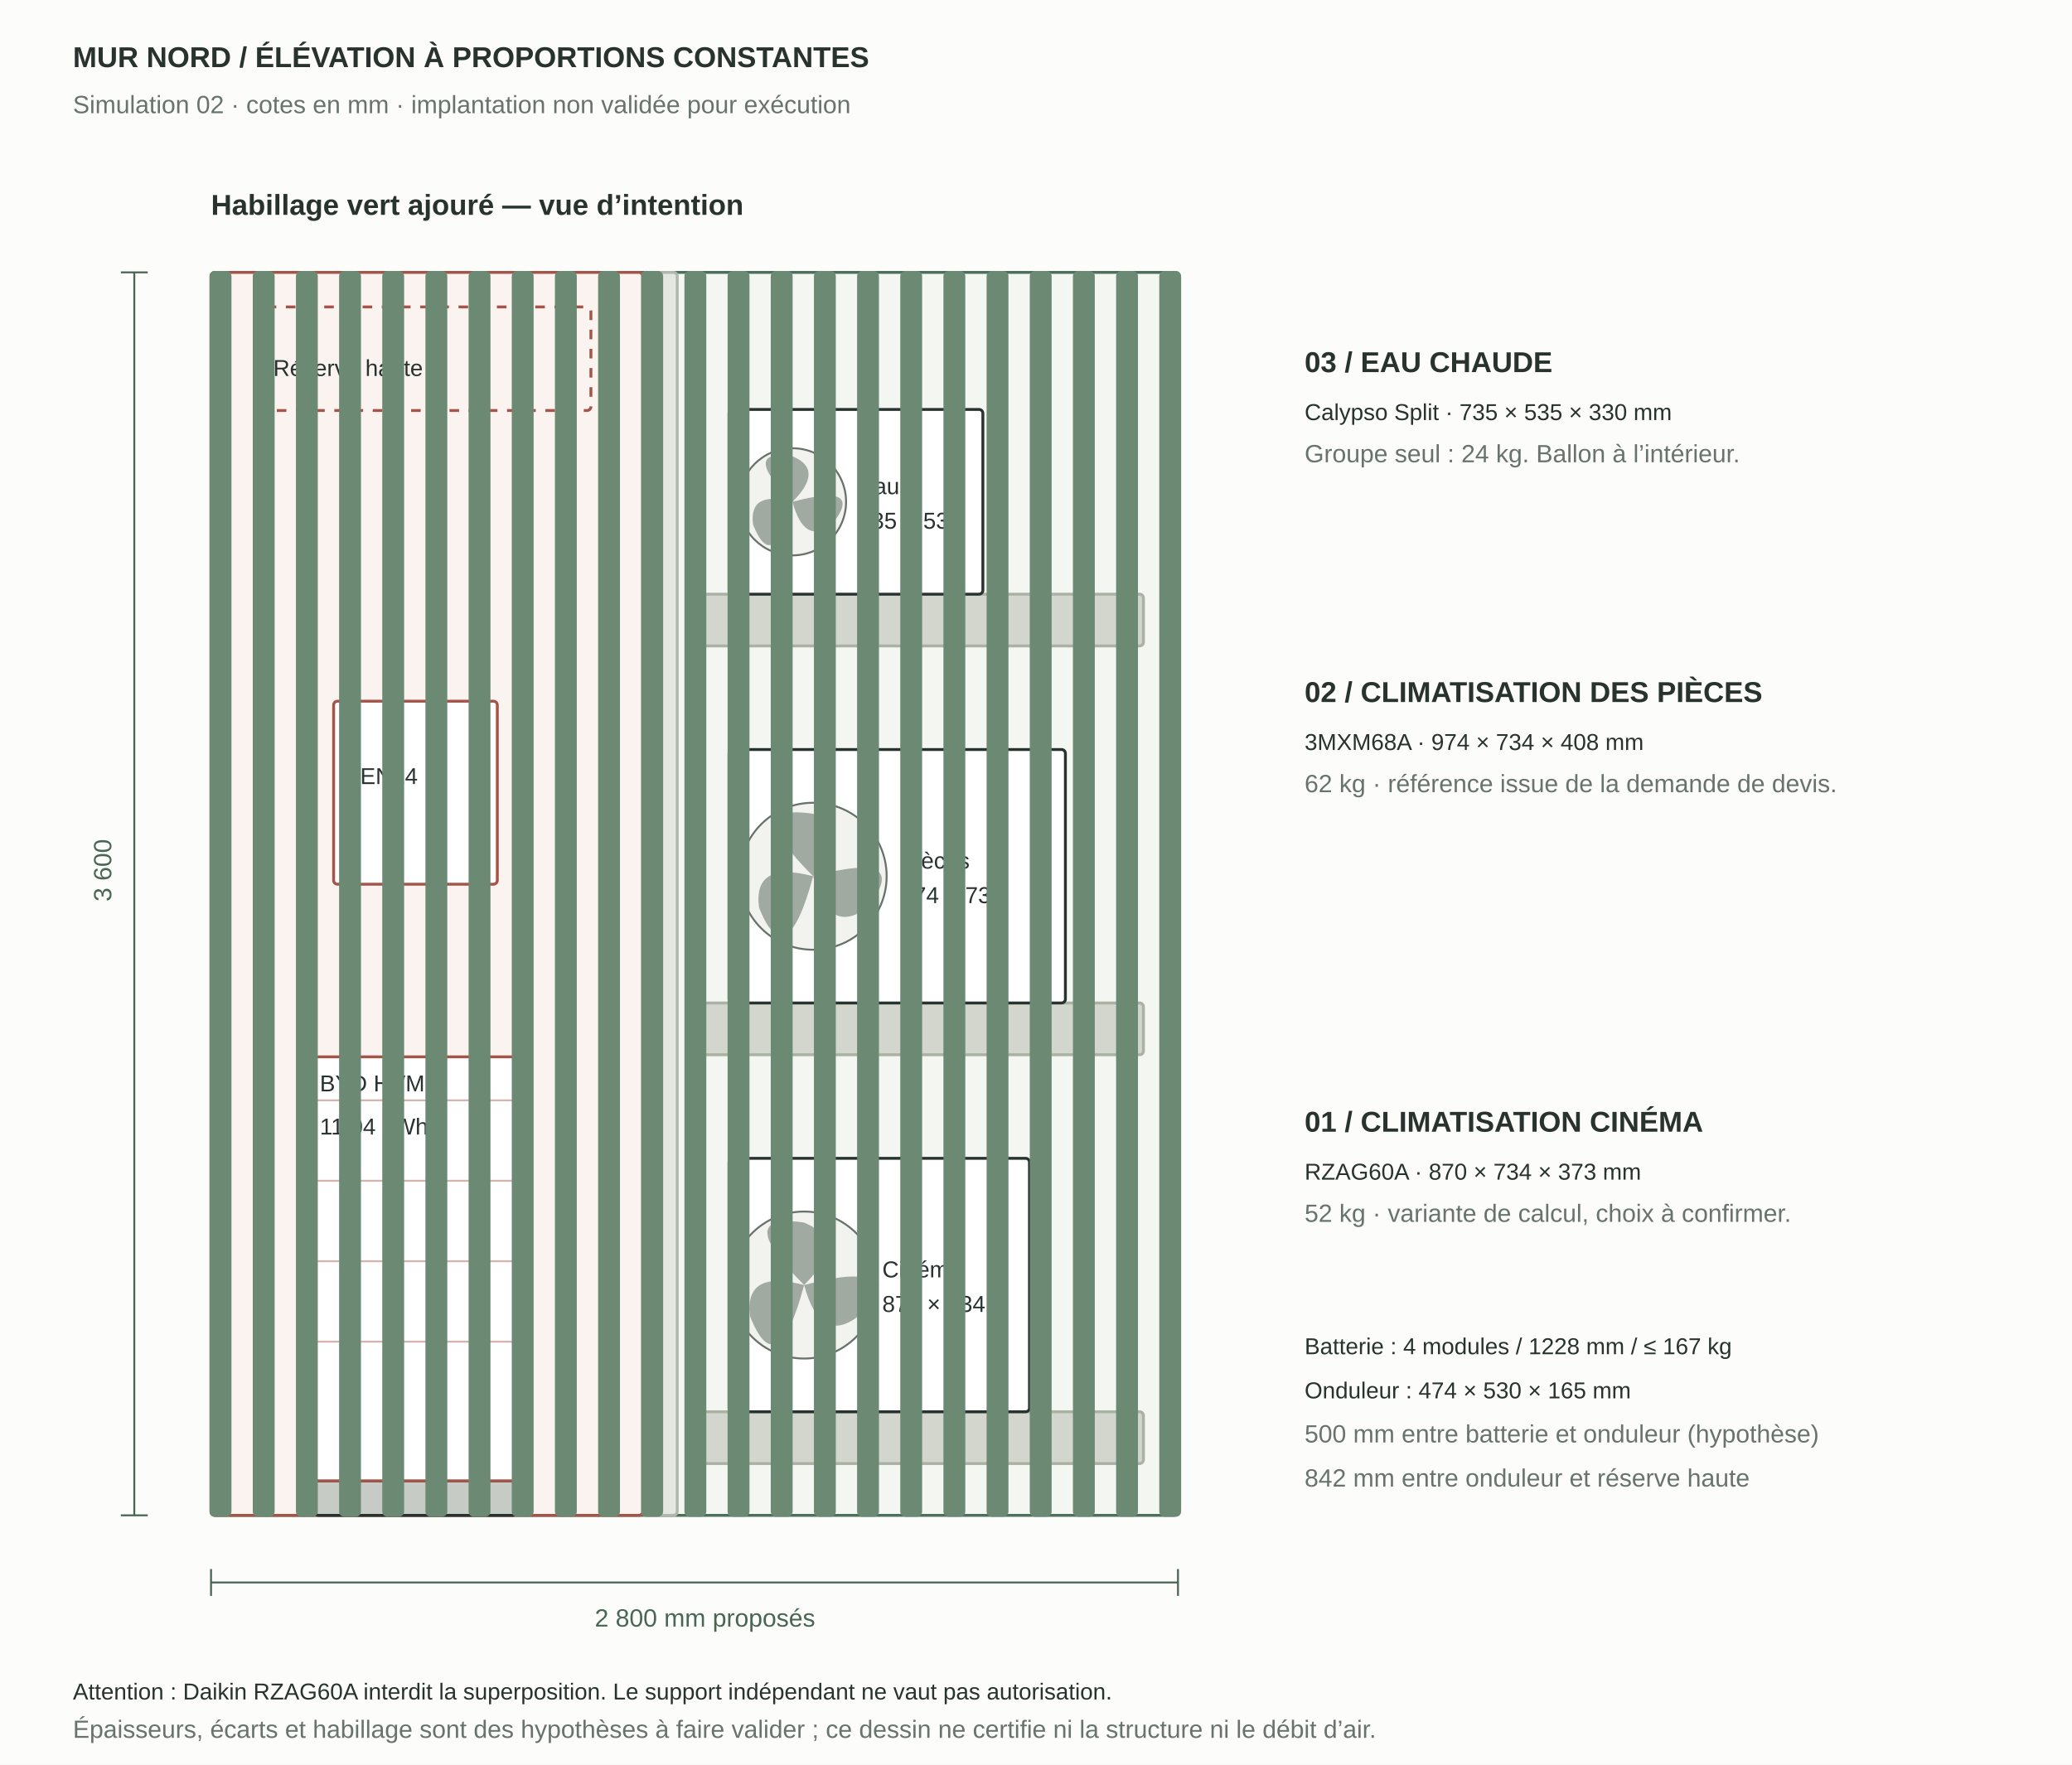
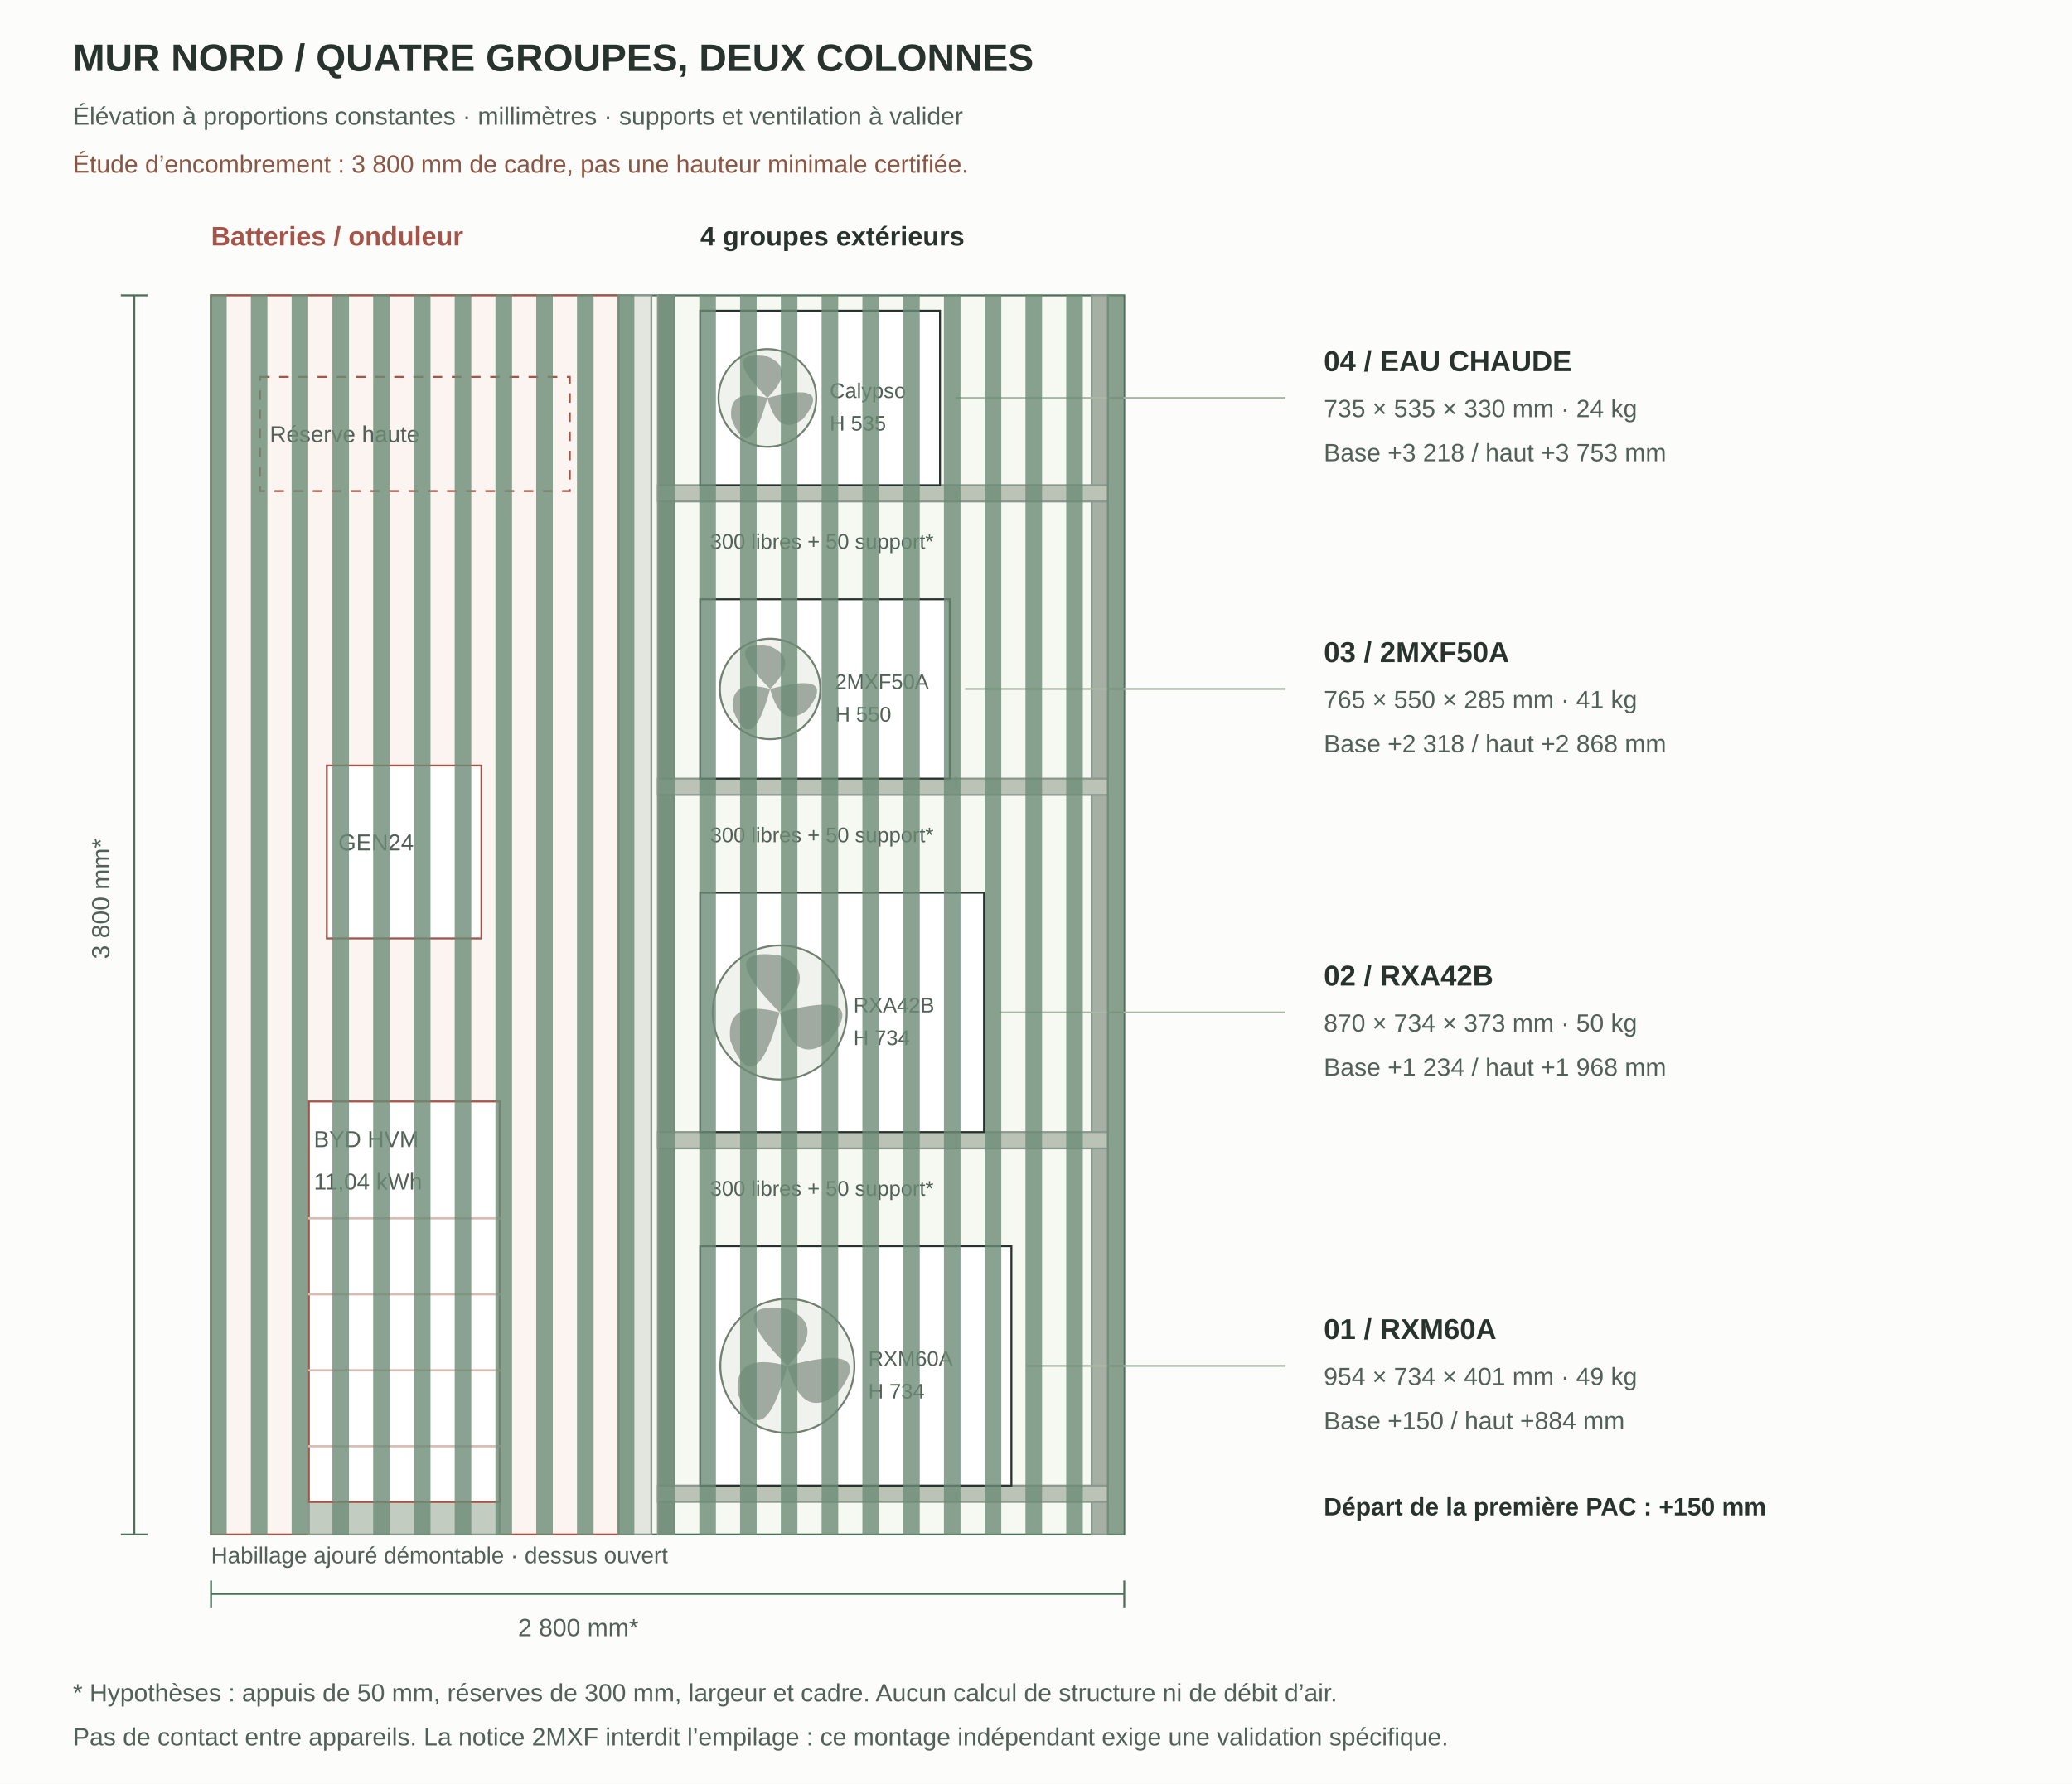
- <svg xmlns="http://www.w3.org/2000/svg" viewBox="0 0 1080 920" role="img">
+ <svg xmlns="http://www.w3.org/2000/svg" viewBox="0 0 1080 930" role="img">
  <rect width="100%" height="100%" fill="#fcfcfa" />
-   <style>text{font-family:Arial,sans-serif;fill:#28332f}.small{font-size:12px}.label{font-size:15px;font-weight:bold}.note{font-size:13px;fill:#68736c}.dim{font-size:13px;fill:#496655}</style>
-   <text x="38" y="35" class="label">MUR NORD / ÉLÉVATION À PROPORTIONS CONSTANTES</text>
-   <text x="38" y="59" class="note">Simulation 02 · cotes en mm · implantation non validée pour exécution</text>
-   <rect x="110.0" y="142.0" width="504.0" height="648.0" rx="2" fill="#f4f6f1" stroke="#4c705c" stroke-width="1.5" />
-   <rect x="110.0" y="142.0" width="225.0" height="648.0" rx="2" fill="#fbf3ef" stroke="#a45448" stroke-width="1.5" />
-   <rect x="335.0" y="142.0" width="18.0" height="648.0" rx="2" fill="#e4e6e0" stroke="#b0b8ad" stroke-width="1.5" />
-   <rect x="164.0" y="772.0" width="105.3" height="18.0" rx="2" fill="#c7cbc5" stroke="#28332f" stroke-width="1.5" />
-   <rect x="164.0" y="550.96" width="105.3" height="221.04" rx="2" fill="#fff" stroke="#a45448" stroke-width="1.5" />
-   <path d="M164.0 699.46h105.3" stroke="#d5b4ad" />
-   <path d="M164.0 657.52h105.3" stroke="#d5b4ad" />
-   <path d="M164.0 615.58h105.3" stroke="#d5b4ad" />
-   <path d="M164.0 573.64h105.3" stroke="#d5b4ad" />
-   <text x="166.7" y="568.96" class="small">BYD HVM</text>
-   <text x="166.7" y="591.46" class="small">11,04 kWh</text>
-   <rect x="173.9" y="365.56" width="85.32" height="95.4" rx="2" fill="#fff" stroke="#a45448" stroke-width="1.5" />
-   <text x="178.4" y="408.76" class="small">GEN24</text>
-   <rect x="137.0" y="160.0" width="171.0" height="54.0" rx="2" fill="none" stroke="#a45448" stroke-width="1.5" stroke-dasharray="5 5" />
-   <text x="142.4" y="196.0" class="small">Réserve haute</text>
-   <rect x="362.0" y="736.0" width="234.0" height="27.0" rx="2" fill="#d2d6cd" stroke="#aab2a4" stroke-width="1.5" />
-   <rect x="362.0" y="522.88" width="234.0" height="27.0" rx="2" fill="#d2d6cd" stroke="#aab2a4" stroke-width="1.5" />
-   <rect x="362.0" y="309.76" width="234.0" height="27.0" rx="2" fill="#d2d6cd" stroke="#aab2a4" stroke-width="1.5" />
-   <rect x="380.0" y="603.88" width="156.6" height="132.12" rx="2" fill="#fff" stroke="#28332f" stroke-width="1.5" />
-   <circle cx="419.15" cy="669.94" r="38.315" fill="#f2f3ef" stroke="#67726a" />
-   <path d="M419.15 669.94q-38.315 -38.315 0 -32.568q22.989 9.579 0 32.568" fill="#a0aaa1" transform="rotate(0 419.15 669.94)" />
-   <path d="M419.15 669.94q-38.315 -38.315 0 -32.568q22.989 9.579 0 32.568" fill="#a0aaa1" transform="rotate(120 419.15 669.94)" />
-   <path d="M419.15 669.94q-38.315 -38.315 0 -32.568q22.989 9.579 0 32.568" fill="#a0aaa1" transform="rotate(240 419.15 669.94)" />
-   <text x="459.866" y="665.94" class="small">Cinéma</text>
-   <text x="459.866" y="683.94" class="small">870 × 734</text>
-   <rect x="380.0" y="390.76" width="175.32" height="132.12" rx="2" fill="#fff" stroke="#28332f" stroke-width="1.5" />
-   <circle cx="423.83" cy="456.82" r="38.315" fill="#f2f3ef" stroke="#67726a" />
-   <path d="M423.83 456.82q-38.315 -38.315 0 -32.568q22.989 9.579 0 32.568" fill="#a0aaa1" transform="rotate(0 423.83 456.82)" />
-   <path d="M423.83 456.82q-38.315 -38.315 0 -32.568q22.989 9.579 0 32.568" fill="#a0aaa1" transform="rotate(120 423.83 456.82)" />
-   <path d="M423.83 456.82q-38.315 -38.315 0 -32.568q22.989 9.579 0 32.568" fill="#a0aaa1" transform="rotate(240 423.83 456.82)" />
-   <text x="469.413" y="452.82" class="small">Pièces</text>
-   <text x="469.413" y="470.82" class="small">974 × 734</text>
-   <rect x="380.0" y="213.46" width="132.3" height="96.3" rx="2" fill="#fff" stroke="#28332f" stroke-width="1.5" />
-   <circle cx="413.075" cy="261.61" r="27.927" fill="#f2f3ef" stroke="#67726a" />
-   <path d="M413.075 261.61q-27.927 -27.927 0 -23.738q16.756 6.982 0 23.738" fill="#a0aaa1" transform="rotate(0 413.075 261.61)" />
-   <path d="M413.075 261.61q-27.927 -27.927 0 -23.738q16.756 6.982 0 23.738" fill="#a0aaa1" transform="rotate(120 413.075 261.61)" />
-   <path d="M413.075 261.61q-27.927 -27.927 0 -23.738q16.756 6.982 0 23.738" fill="#a0aaa1" transform="rotate(240 413.075 261.61)" />
-   <text x="447.473" y="257.61" class="small">Eau</text>
-   <text x="447.473" y="275.61" class="small">735 × 535</text>
-   <path d="M70 790V142.0M63 790h14M63 142.0h14" stroke="#496655" fill="none" />
-   <text x="58" y="470" class="dim" transform="rotate(-90 58 470)">3 600</text>
-   <path d="M110 825H614.0M110 818v14M614.0 818v14" stroke="#496655" />
-   <text x="310" y="848" class="dim">2 800 mm proposés</text>
-   <text x="680" y="194" class="label">03 / EAU CHAUDE</text>
-   <text x="680" y="219" class="small">Calypso Split · 735 × 535 × 330 mm</text>
-   <text x="680" y="241" class="note">Groupe seul : 24 kg. Ballon à l’intérieur.</text>
-   <text x="680" y="366" class="label">02 / CLIMATISATION DES PIÈCES</text>
-   <text x="680" y="391" class="small">3MXM68A · 974 × 734 × 408 mm</text>
-   <text x="680" y="413" class="note">62 kg · référence issue de la demande de devis.</text>
-   <text x="680" y="590" class="label">01 / CLIMATISATION CINÉMA</text>
-   <text x="680" y="615" class="small">RZAG60A · 870 × 734 × 373 mm</text>
-   <text x="680" y="637" class="note">52 kg · variante de calcul, choix à confirmer.</text>
-   <text x="680" y="706" class="small">Batterie : 4 modules / 1228 mm / ≤ 167 kg</text>
-   <text x="680" y="729" class="small">Onduleur : 474 × 530 × 165 mm</text>
-   <text x="680" y="752" class="note">500 mm entre batterie et onduleur (hypothèse)</text>
-   <text x="680" y="775" class="note">842 mm entre onduleur et réserve haute</text>
-   <rect x="110.0" y="142.0" width="9.9" height="648.0" rx="2" fill="#6b8973" stroke="#6b8973" stroke-width="1.5" />
-   <rect x="132.5" y="142.0" width="9.9" height="648.0" rx="2" fill="#6b8973" stroke="#6b8973" stroke-width="1.5" />
-   <rect x="155.0" y="142.0" width="9.9" height="648.0" rx="2" fill="#6b8973" stroke="#6b8973" stroke-width="1.5" />
-   <rect x="177.5" y="142.0" width="9.9" height="648.0" rx="2" fill="#6b8973" stroke="#6b8973" stroke-width="1.5" />
-   <rect x="200.0" y="142.0" width="9.9" height="648.0" rx="2" fill="#6b8973" stroke="#6b8973" stroke-width="1.5" />
-   <rect x="222.5" y="142.0" width="9.9" height="648.0" rx="2" fill="#6b8973" stroke="#6b8973" stroke-width="1.5" />
-   <rect x="245.0" y="142.0" width="9.9" height="648.0" rx="2" fill="#6b8973" stroke="#6b8973" stroke-width="1.5" />
-   <rect x="267.5" y="142.0" width="9.9" height="648.0" rx="2" fill="#6b8973" stroke="#6b8973" stroke-width="1.5" />
-   <rect x="290.0" y="142.0" width="9.9" height="648.0" rx="2" fill="#6b8973" stroke="#6b8973" stroke-width="1.5" />
-   <rect x="312.5" y="142.0" width="9.9" height="648.0" rx="2" fill="#6b8973" stroke="#6b8973" stroke-width="1.5" />
-   <rect x="335.0" y="142.0" width="9.9" height="648.0" rx="2" fill="#6b8973" stroke="#6b8973" stroke-width="1.5" />
-   <rect x="357.5" y="142.0" width="9.9" height="648.0" rx="2" fill="#6b8973" stroke="#6b8973" stroke-width="1.5" />
-   <rect x="380.0" y="142.0" width="9.9" height="648.0" rx="2" fill="#6b8973" stroke="#6b8973" stroke-width="1.5" />
-   <rect x="402.5" y="142.0" width="9.9" height="648.0" rx="2" fill="#6b8973" stroke="#6b8973" stroke-width="1.5" />
-   <rect x="425.0" y="142.0" width="9.9" height="648.0" rx="2" fill="#6b8973" stroke="#6b8973" stroke-width="1.5" />
-   <rect x="447.5" y="142.0" width="9.9" height="648.0" rx="2" fill="#6b8973" stroke="#6b8973" stroke-width="1.5" />
-   <rect x="470.0" y="142.0" width="9.9" height="648.0" rx="2" fill="#6b8973" stroke="#6b8973" stroke-width="1.5" />
-   <rect x="492.5" y="142.0" width="9.9" height="648.0" rx="2" fill="#6b8973" stroke="#6b8973" stroke-width="1.5" />
-   <rect x="515.0" y="142.0" width="9.9" height="648.0" rx="2" fill="#6b8973" stroke="#6b8973" stroke-width="1.5" />
-   <rect x="537.5" y="142.0" width="9.9" height="648.0" rx="2" fill="#6b8973" stroke="#6b8973" stroke-width="1.5" />
-   <rect x="560.0" y="142.0" width="9.9" height="648.0" rx="2" fill="#6b8973" stroke="#6b8973" stroke-width="1.5" />
-   <rect x="582.5" y="142.0" width="9.9" height="648.0" rx="2" fill="#6b8973" stroke="#6b8973" stroke-width="1.5" />
-   <rect x="605.0" y="142.0" width="9.9" height="648.0" rx="2" fill="#6b8973" stroke="#6b8973" stroke-width="1.5" />
-   <text x="110" y="112" class="label">Habillage vert ajouré — vue d’intention</text>
-   <text x="38" y="886" class="small">Attention : Daikin RZAG60A interdit la superposition. Le support indépendant ne vaut pas autorisation.</text>
-   <text x="38" y="906" class="note">Épaisseurs, écarts et habillage sont des hypothèses à faire valider ; ce dessin ne certifie ni la structure ni le débit d’air.</text>
+   <g font-family="Arial,sans-serif">
+     <text x="38" y="37" font-size="20" fill="#28332f" font-weight="bold">MUR NORD / QUATRE GROUPES, DEUX COLONNES</text>
+     <text x="38" y="65" font-size="13" fill="#526157" font-weight="normal">Élévation à proportions constantes · millimètres · supports et ventilation à valider</text>
+     <text x="38" y="90" font-size="13" fill="#8b5745" font-weight="normal">Étude d’encombrement : 3 800 mm de cadre, pas une hauteur minimale certifiée.</text>
+     <rect x="110.00" y="154.00" width="476.00" height="646.00" fill="#f6f8f2" stroke="#4c705c" />
+     <rect x="110.00" y="154.00" width="212.50" height="646.00" fill="#fbf4f0" stroke="#a45448" />
+     <rect x="322.50" y="154.00" width="17.00" height="646.00" fill="#e2e6df" stroke="#8b988d" />
+     <rect x="161.00" y="783.00" width="99.45" height="17.00" fill="#c3ccc0" stroke="#8b988d" />
+     <rect x="161.00" y="574.24" width="99.45" height="208.76" fill="white" stroke="#a45448" />
+     <rect x="161.00" y="753.93" width="99.45" height="0.17" fill="#d8bbb3" stroke="#d8bbb3" />
+     <rect x="161.00" y="714.32" width="99.45" height="0.17" fill="#d8bbb3" stroke="#d8bbb3" />
+     <rect x="161.00" y="674.71" width="99.45" height="0.17" fill="#d8bbb3" stroke="#d8bbb3" />
+     <rect x="161.00" y="635.10" width="99.45" height="0.17" fill="#d8bbb3" stroke="#d8bbb3" />
+     <text x="163.55" y="598.04" font-size="12" fill="#526157" font-weight="normal">BYD HVM</text>
+     <text x="163.55" y="620.14" font-size="12" fill="#526157" font-weight="normal">11,04 kWh</text>
+     <rect x="170.35" y="399.14" width="80.58" height="90.10" fill="white" stroke="#a45448" />
+     <text x="176.3" y="443.34" font-size="12" fill="#526157" font-weight="normal">GEN24</text>
+     <rect x="135.50" y="196.50" width="161.50" height="59.50" fill="none" stroke="#a45448" stroke-dasharray="5 5" />
+     <text x="140.6" y="230.5" font-size="12" fill="#526157" font-weight="normal">Réserve haute</text>
+     <rect x="342.90" y="154.00" width="8.50" height="646.00" fill="#a5afa3" stroke="#8b988d" />
+     <rect x="569.00" y="154.00" width="8.50" height="646.00" fill="#a5afa3" stroke="#8b988d" />
+     <rect x="342.90" y="774.50" width="234.60" height="8.50" fill="#bac3b6" stroke="#8b988d" />
+     <rect x="365.00" y="649.72" width="162.18" height="124.78" fill="white" stroke="#28332f" />
+     <circle cx="410.41" cy="712.11" r="34.938" fill="#f0f3ed" stroke="#718071" />
+     <path d="M410.41 712.11q-34.938 -34.938 0 -29.698q20.963 8.735 0 29.698" fill="#a0aaa1" transform="rotate(0 410.4104 712.11)" />
+     <path d="M410.41 712.11q-34.938 -34.938 0 -29.698q20.963 8.735 0 29.698" fill="#a0aaa1" transform="rotate(120 410.4104 712.11)" />
+     <path d="M410.41 712.11q-34.938 -34.938 0 -29.698q20.963 8.735 0 29.698" fill="#a0aaa1" transform="rotate(240 410.4104 712.11)" />
+     <text x="452.577" y="712.11" font-size="11" fill="#526157" font-weight="normal">RXM60A</text>
+     <text x="452.577" y="729.11" font-size="11" fill="#526157" font-weight="normal">H 734</text>
+     <text x="370.1" y="623.37" font-size="11" fill="#526157" font-weight="normal">300 libres + 50 support*</text>
+     <path d="M535.18 712.11H670" stroke="#aab7a7" />
+     <text x="690" y="698.11" font-size="15" fill="#28332f" font-weight="bold">01 / RXM60A</text>
+     <text x="690" y="722.11" font-size="13" fill="#526157" font-weight="normal">954 × 734 × 401 mm · 49 kg</text>
+     <text x="690" y="745.11" font-size="13" fill="#526157" font-weight="normal">Base +150 / haut +884 mm</text>
+     <rect x="342.90" y="590.22" width="234.60" height="8.50" fill="#bac3b6" stroke="#8b988d" />
+     <rect x="365.00" y="465.44" width="147.90" height="124.78" fill="white" stroke="#28332f" />
+     <circle cx="406.412" cy="527.83" r="34.938" fill="#f0f3ed" stroke="#718071" />
+     <path d="M406.412 527.83q-34.938 -34.938 0 -29.698q20.963 8.735 0 29.698" fill="#a0aaa1" transform="rotate(0 406.412 527.83)" />
+     <path d="M406.412 527.83q-34.938 -34.938 0 -29.698q20.963 8.735 0 29.698" fill="#a0aaa1" transform="rotate(120 406.412 527.83)" />
+     <path d="M406.412 527.83q-34.938 -34.938 0 -29.698q20.963 8.735 0 29.698" fill="#a0aaa1" transform="rotate(240 406.412 527.83)" />
+     <text x="444.866" y="527.83" font-size="11" fill="#526157" font-weight="normal">RXA42B</text>
+     <text x="444.866" y="544.83" font-size="11" fill="#526157" font-weight="normal">H 734</text>
+     <text x="370.1" y="439.09" font-size="11" fill="#526157" font-weight="normal">300 libres + 50 support*</text>
+     <path d="M520.9 527.83H670" stroke="#aab7a7" />
+     <text x="690" y="513.83" font-size="15" fill="#28332f" font-weight="bold">02 / RXA42B</text>
+     <text x="690" y="537.83" font-size="13" fill="#526157" font-weight="normal">870 × 734 × 373 mm · 50 kg</text>
+     <text x="690" y="560.83" font-size="13" fill="#526157" font-weight="normal">Base +1 234 / haut +1 968 mm</text>
+     <rect x="342.90" y="405.94" width="234.60" height="8.50" fill="#bac3b6" stroke="#8b988d" />
+     <rect x="365.00" y="312.44" width="130.05" height="93.50" fill="white" stroke="#28332f" />
+     <circle cx="401.414" cy="359.19" r="26.18" fill="#f0f3ed" stroke="#718071" />
+     <path d="M401.414 359.19q-26.18 -26.18 0 -22.253q15.708 6.545 0 22.253" fill="#a0aaa1" transform="rotate(0 401.414 359.19)" />
+     <path d="M401.414 359.19q-26.18 -26.18 0 -22.253q15.708 6.545 0 22.253" fill="#a0aaa1" transform="rotate(120 401.414 359.19)" />
+     <path d="M401.414 359.19q-26.18 -26.18 0 -22.253q15.708 6.545 0 22.253" fill="#a0aaa1" transform="rotate(240 401.414 359.19)" />
+     <text x="435.227" y="359.19" font-size="11" fill="#526157" font-weight="normal">2MXF50A</text>
+     <text x="435.227" y="376.19" font-size="11" fill="#526157" font-weight="normal">H 550</text>
+     <text x="370.1" y="286.09" font-size="11" fill="#526157" font-weight="normal">300 libres + 50 support*</text>
+     <path d="M503.05 359.19H670" stroke="#aab7a7" />
+     <text x="690" y="345.19" font-size="15" fill="#28332f" font-weight="bold">03 / 2MXF50A</text>
+     <text x="690" y="369.19" font-size="13" fill="#526157" font-weight="normal">765 × 550 × 285 mm · 41 kg</text>
+     <text x="690" y="392.19" font-size="13" fill="#526157" font-weight="normal">Base +2 318 / haut +2 868 mm</text>
+     <rect x="342.90" y="252.94" width="234.60" height="8.50" fill="#bac3b6" stroke="#8b988d" />
+     <rect x="365.00" y="161.99" width="124.95" height="90.95" fill="white" stroke="#28332f" />
+     <circle cx="399.986" cy="207.465" r="25.466" fill="#f0f3ed" stroke="#718071" />
+     <path d="M399.986 207.465q-25.466 -25.466 0 -21.646q15.28 6.367 0 21.646" fill="#a0aaa1" transform="rotate(0 399.986 207.465)" />
+     <path d="M399.986 207.465q-25.466 -25.466 0 -21.646q15.28 6.367 0 21.646" fill="#a0aaa1" transform="rotate(120 399.986 207.465)" />
+     <path d="M399.986 207.465q-25.466 -25.466 0 -21.646q15.28 6.367 0 21.646" fill="#a0aaa1" transform="rotate(240 399.986 207.465)" />
+     <text x="432.473" y="207.465" font-size="11" fill="#526157" font-weight="normal">Calypso</text>
+     <text x="432.473" y="224.465" font-size="11" fill="#526157" font-weight="normal">H 535</text>
+     <path d="M497.95 207.465H670" stroke="#aab7a7" />
+     <text x="690" y="193.465" font-size="15" fill="#28332f" font-weight="bold">04 / EAU CHAUDE</text>
+     <text x="690" y="217.465" font-size="13" fill="#526157" font-weight="normal">735 × 535 × 330 mm · 24 kg</text>
+     <text x="690" y="240.465" font-size="13" fill="#526157" font-weight="normal">Base +3 218 / haut +3 753 mm</text>
+     <path d="M70 800V154.0M63 800h14M63 154.0h14" stroke="#4c705c" />
+     <text transform="rotate(-90 57 500)" x="57" y="500" font-size="13" fill="#526157" font-weight="normal">3 800 mm*</text>
+     <path d="M110 831H586.0M110 824v14M586.0 824v14" stroke="#4c705c" />
+     <text x="270" y="853" font-size="13" fill="#526157" font-weight="normal">2 800 mm*</text>
+     <text x="690" y="790" font-size="13" fill="#28332f" font-weight="bold">Départ de la première PAC : +150 mm</text>
+     <text x="110" y="128" font-size="14" fill="#a45448" font-weight="bold">Batteries / onduleur</text>
+     <text x="365" y="128" font-size="14" fill="#28332f" font-weight="bold">4 groupes extérieurs</text>
+     <rect x="110.00" y="154.00" width="7.65" height="646.00" fill="#6c8b75" stroke="#6c8b75" opacity=".8" />
+     <rect x="131.25" y="154.00" width="7.65" height="646.00" fill="#6c8b75" stroke="#6c8b75" opacity=".8" />
+     <rect x="152.50" y="154.00" width="7.65" height="646.00" fill="#6c8b75" stroke="#6c8b75" opacity=".8" />
+     <rect x="173.75" y="154.00" width="7.65" height="646.00" fill="#6c8b75" stroke="#6c8b75" opacity=".8" />
+     <rect x="195.00" y="154.00" width="7.65" height="646.00" fill="#6c8b75" stroke="#6c8b75" opacity=".8" />
+     <rect x="216.25" y="154.00" width="7.65" height="646.00" fill="#6c8b75" stroke="#6c8b75" opacity=".8" />
+     <rect x="237.50" y="154.00" width="7.65" height="646.00" fill="#6c8b75" stroke="#6c8b75" opacity=".8" />
+     <rect x="258.75" y="154.00" width="7.65" height="646.00" fill="#6c8b75" stroke="#6c8b75" opacity=".8" />
+     <rect x="280.00" y="154.00" width="7.65" height="646.00" fill="#6c8b75" stroke="#6c8b75" opacity=".8" />
+     <rect x="301.25" y="154.00" width="7.65" height="646.00" fill="#6c8b75" stroke="#6c8b75" opacity=".8" />
+     <rect x="322.50" y="154.00" width="7.65" height="646.00" fill="#6c8b75" stroke="#6c8b75" opacity=".8" />
+     <rect x="343.75" y="154.00" width="7.65" height="646.00" fill="#6c8b75" stroke="#6c8b75" opacity=".8" />
+     <rect x="365.00" y="154.00" width="7.65" height="646.00" fill="#6c8b75" stroke="#6c8b75" opacity=".8" />
+     <rect x="386.25" y="154.00" width="7.65" height="646.00" fill="#6c8b75" stroke="#6c8b75" opacity=".8" />
+     <rect x="407.50" y="154.00" width="7.65" height="646.00" fill="#6c8b75" stroke="#6c8b75" opacity=".8" />
+     <rect x="428.75" y="154.00" width="7.65" height="646.00" fill="#6c8b75" stroke="#6c8b75" opacity=".8" />
+     <rect x="450.00" y="154.00" width="7.65" height="646.00" fill="#6c8b75" stroke="#6c8b75" opacity=".8" />
+     <rect x="471.25" y="154.00" width="7.65" height="646.00" fill="#6c8b75" stroke="#6c8b75" opacity=".8" />
+     <rect x="492.50" y="154.00" width="7.65" height="646.00" fill="#6c8b75" stroke="#6c8b75" opacity=".8" />
+     <rect x="513.75" y="154.00" width="7.65" height="646.00" fill="#6c8b75" stroke="#6c8b75" opacity=".8" />
+     <rect x="535.00" y="154.00" width="7.65" height="646.00" fill="#6c8b75" stroke="#6c8b75" opacity=".8" />
+     <rect x="556.25" y="154.00" width="7.65" height="646.00" fill="#6c8b75" stroke="#6c8b75" opacity=".8" />
+     <rect x="577.50" y="154.00" width="7.65" height="646.00" fill="#6c8b75" stroke="#6c8b75" opacity=".8" />
+     <text x="110" y="815" font-size="12" fill="#526157" font-weight="normal">Habillage ajouré démontable · dessus ouvert</text>
+     <text x="38" y="887" font-size="13" fill="#526157" font-weight="normal">* Hypothèses : appuis de 50 mm, réserves de 300 mm, largeur et cadre. Aucun calcul de structure ni de débit d’air.</text>
+     <text x="38" y="910" font-size="13" fill="#526157" font-weight="normal">Pas de contact entre appareils. La notice 2MXF interdit l’empilage : ce montage indépendant exige une validation spécifique.</text>
+   </g>
</svg>
